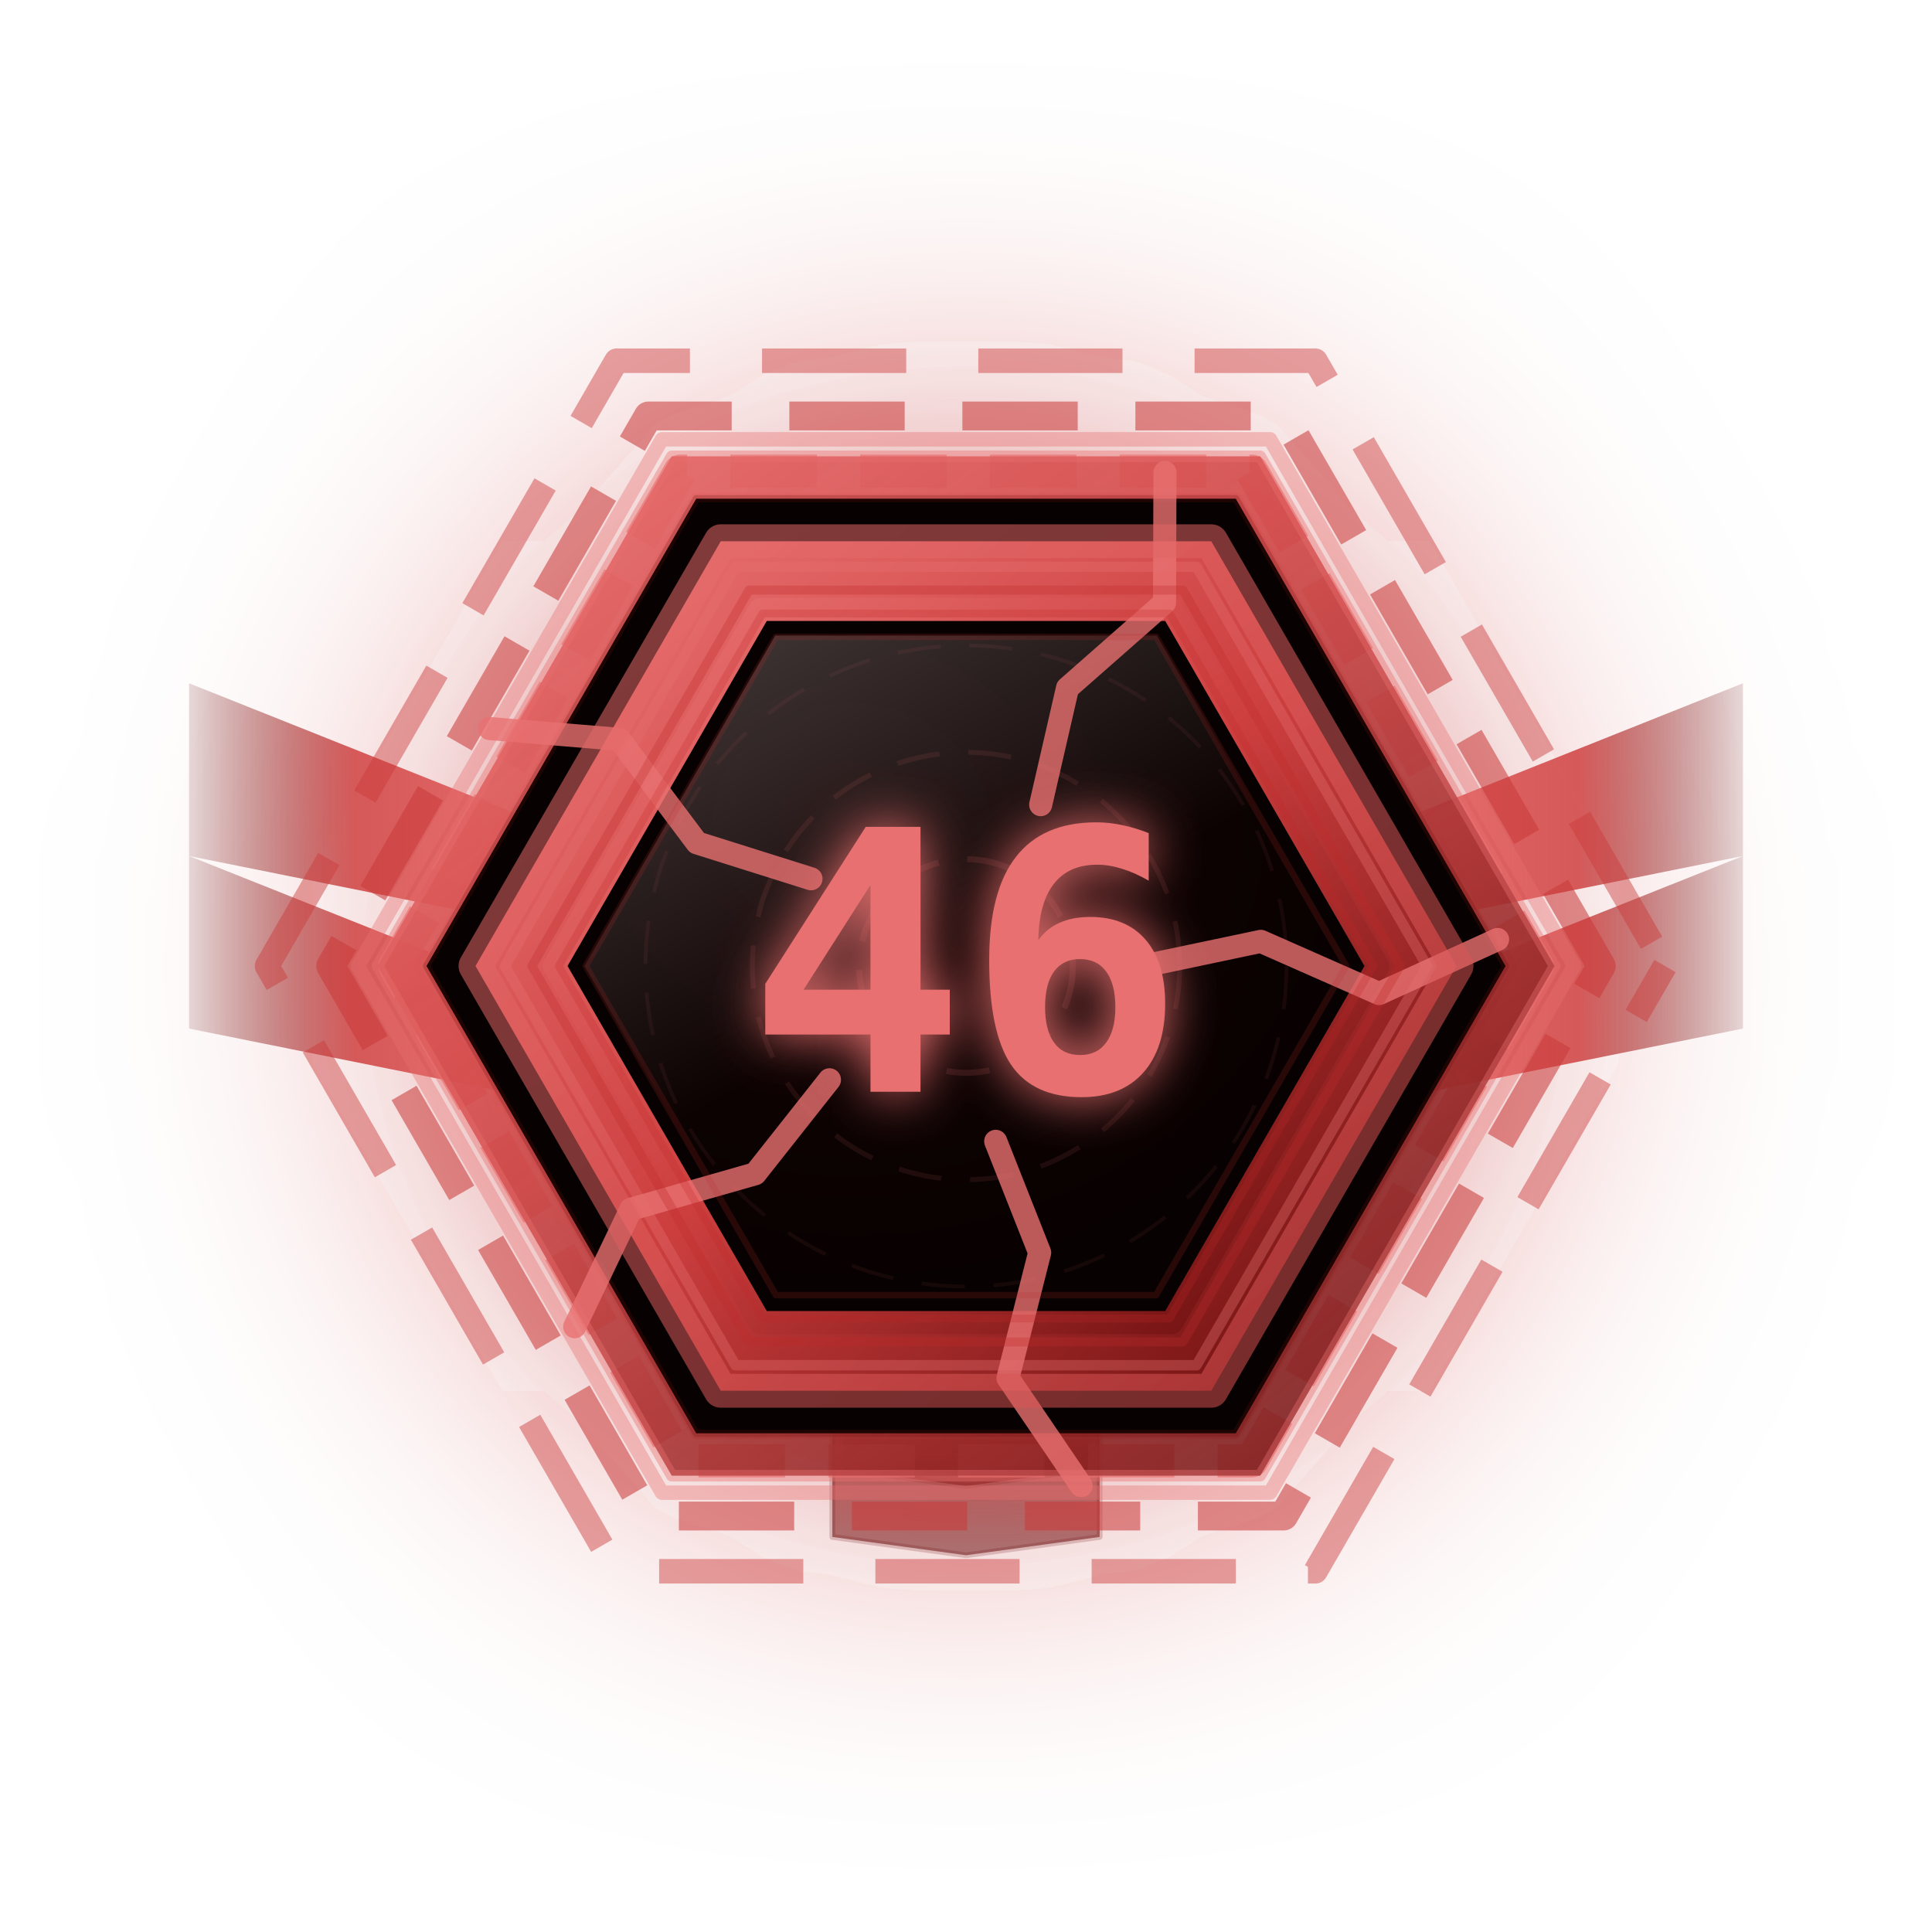
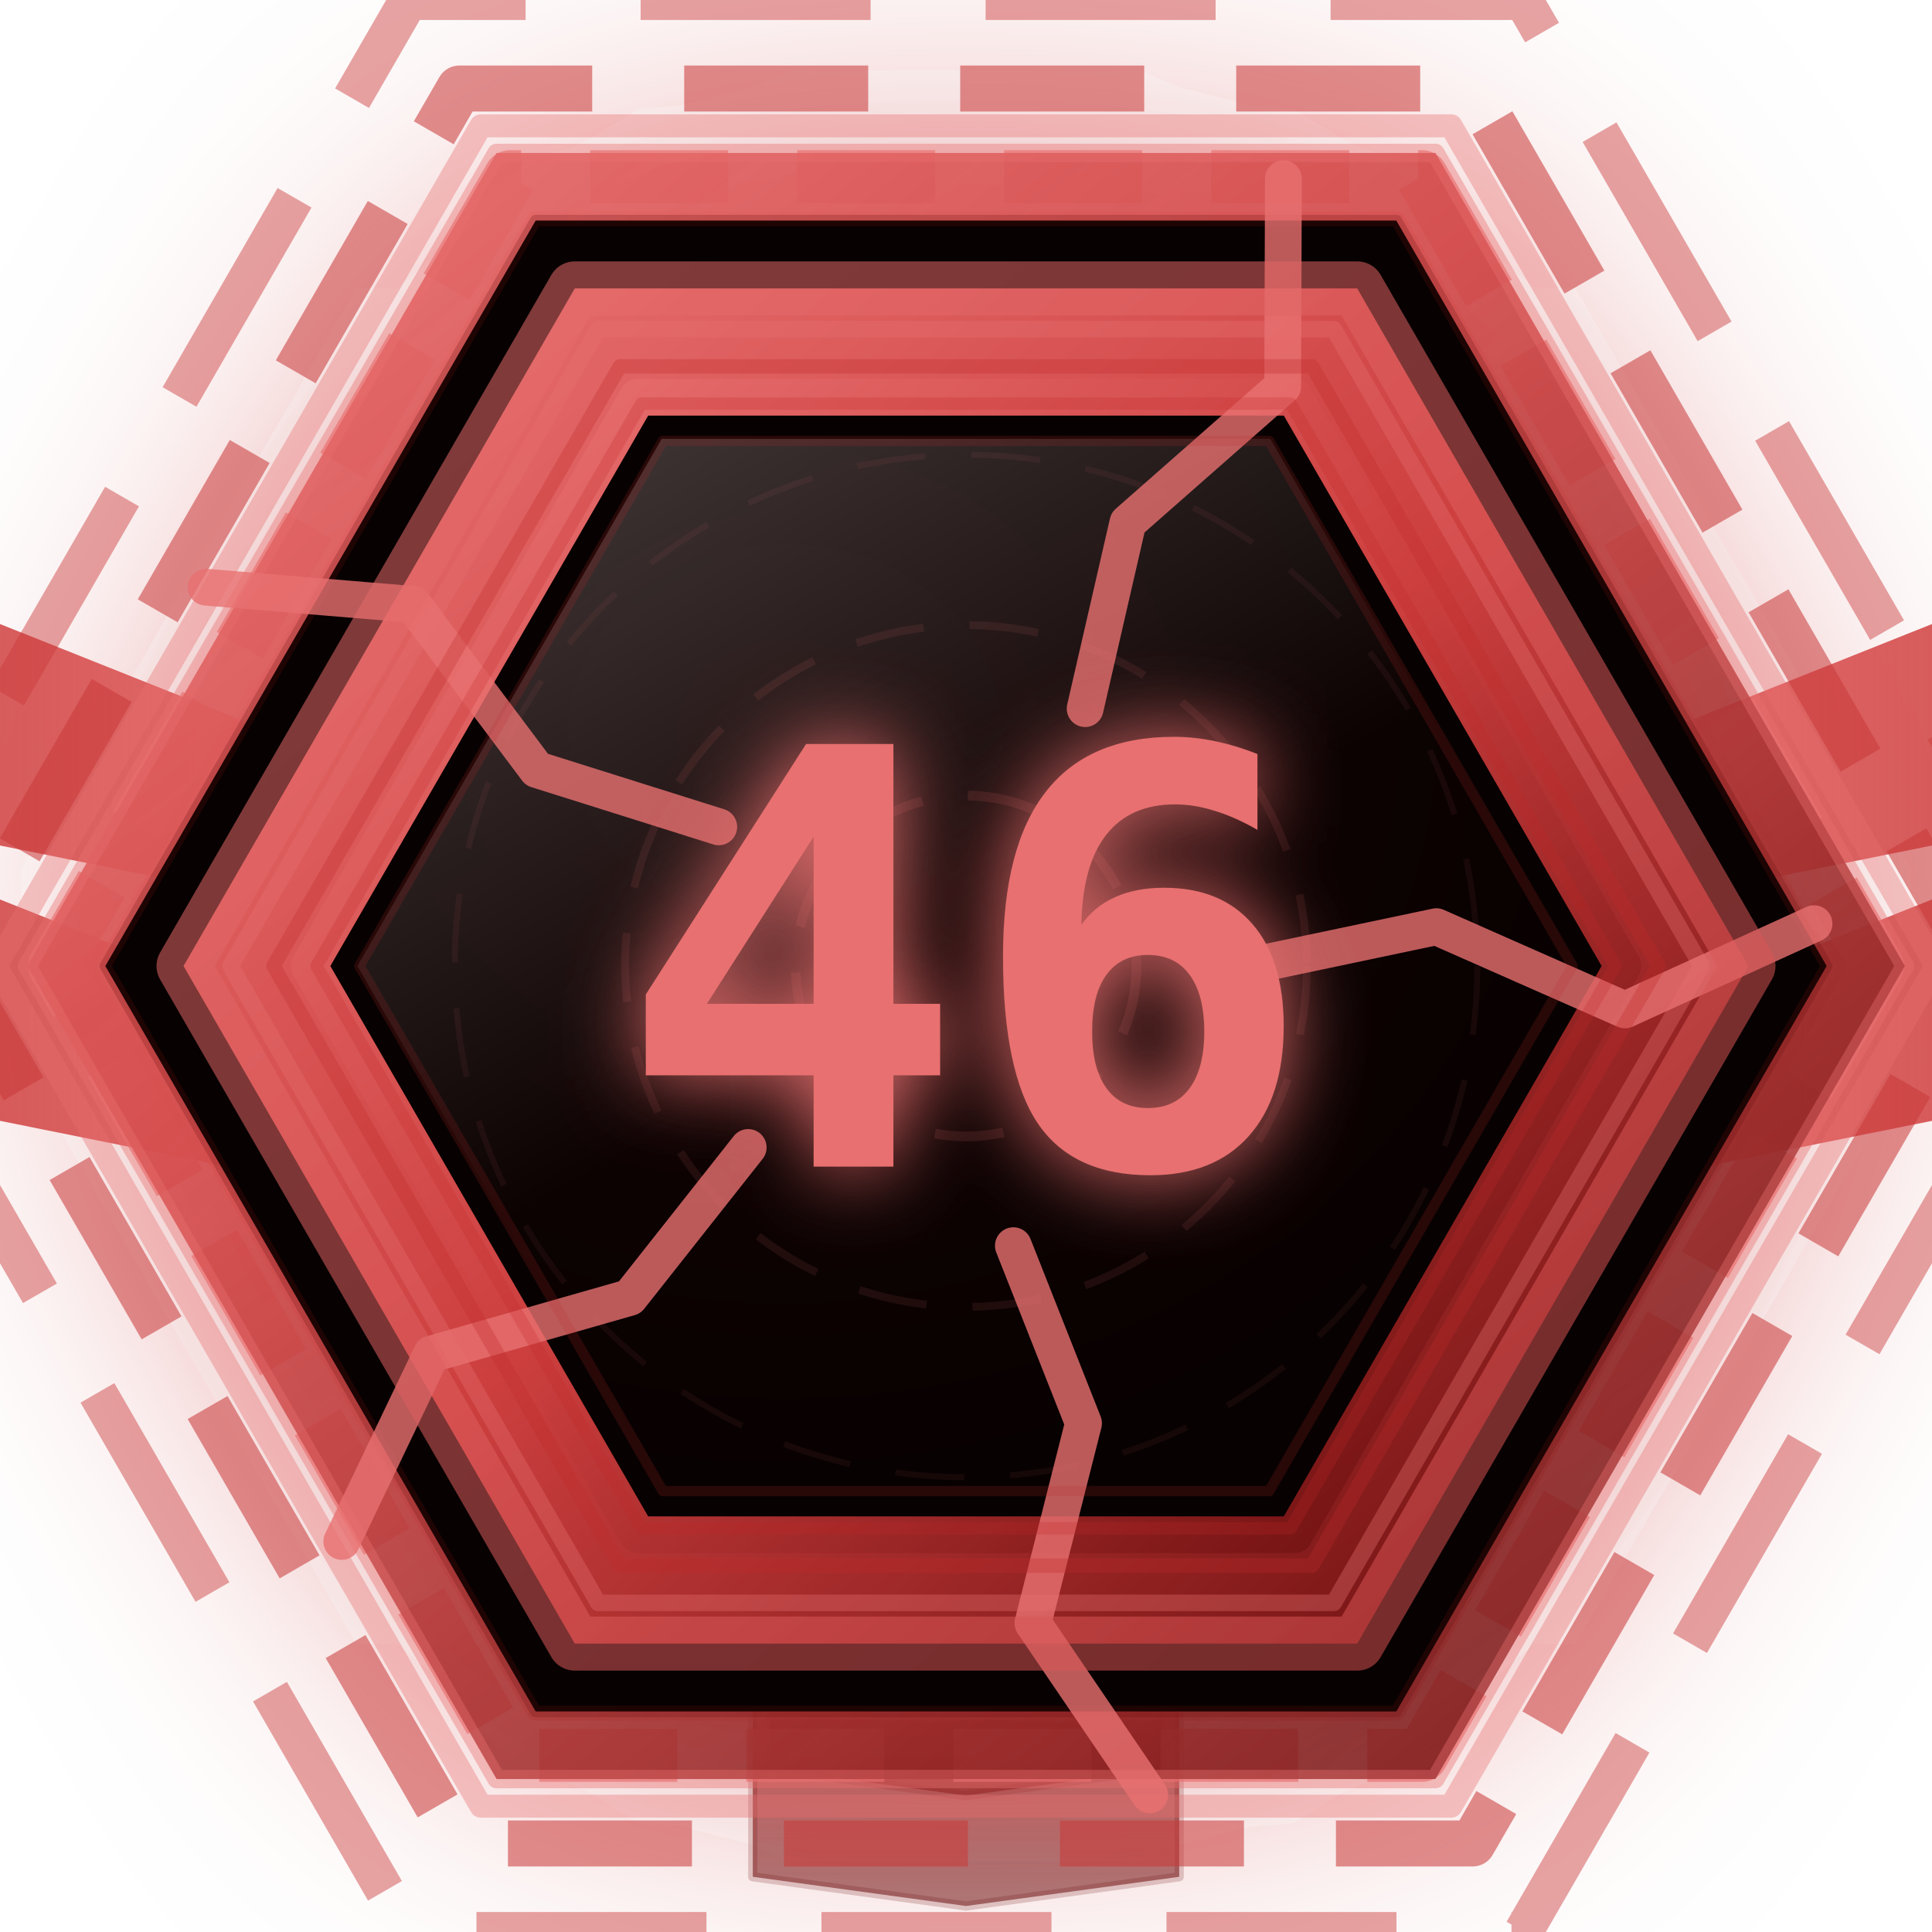
- <svg xmlns="http://www.w3.org/2000/svg" width="84" height="84" viewBox="-25 -25 134 134" overflow="visible" role="img" aria-label="Level 46 Badge">
+ <svg xmlns="http://www.w3.org/2000/svg" width="84" height="84" viewBox="0 0 84 84" overflow="visible" role="img" aria-label="Level 46 Badge">
  <defs>
    <radialGradient id="bglv46" cx="35%" cy="28%" r="72%">
      <stop offset="0%" stop-color="#140303" />
      <stop offset="100%" stop-color="#080101" />
    </radialGradient>
    <linearGradient id="rimlv46" x1="5%" y1="5%" x2="95%" y2="95%">
      <stop offset="0%" stop-color="#e87070" />
      <stop offset="50%" stop-color="#cd3f3f" />
      <stop offset="100%" stop-color="#6a0e0e" />
    </linearGradient>
    <linearGradient id="transRinglv46" x1="0%" y1="0%" x2="100%" y2="100%">
      <stop offset="0%" stop-color="#e87070" />
      <stop offset="100%" stop-color="#d44d4d" />
    </linearGradient>
    <linearGradient id="shlv46" x1="18%" y1="0%" x2="82%" y2="100%">
      <stop offset="0%" stop-color="white" stop-opacity="0.2" />
      <stop offset="50%" stop-color="white" stop-opacity="0" />
    </linearGradient>
    <filter id="gllv46" x="-40%" y="-40%" width="180%" height="180%">
      <feGaussianBlur stdDeviation="1.8" result="b" />
      <feMerge>
        <feMergeNode in="b" />
        <feMergeNode in="SourceGraphic" />
      </feMerge>
    </filter>
    <filter id="halolv46" x="-80%" y="-80%" width="360%" height="360%">
      <feGaussianBlur stdDeviation="16" result="b" />
      <feMerge>
        <feMergeNode in="b" />
        <feMergeNode in="SourceGraphic" />
      </feMerge>
    </filter>
    <linearGradient id="pglv46_0" x1="5%" y1="0%" x2="95%" y2="100%">
      <stop offset="0%" stop-color="#e87070" stop-opacity="0.95" />
      <stop offset="38%" stop-color="#ca3939" stop-opacity="0.9" />
      <stop offset="100%" stop-color="#6a0e0e" stop-opacity="0.85" />
    </linearGradient>
    <linearGradient id="pglv46_1" x1="5%" y1="0%" x2="95%" y2="100%">
      <stop offset="0%" stop-color="#e87070" stop-opacity="0.95" />
      <stop offset="38%" stop-color="#d34a4a" stop-opacity="0.9" />
      <stop offset="100%" stop-color="#6a0e0e" stop-opacity="0.85" />
    </linearGradient>
    <linearGradient id="aplv46_0" x1="0%" y1="0%" x2="0%" y2="100%">
      <stop offset="0%" stop-color="#e87070" />
      <stop offset="100%" stop-color="#6a0e0e" stop-opacity="0.65" />
    </linearGradient>
    <linearGradient id="aplv46_1" x1="0%" y1="0%" x2="0%" y2="100%">
      <stop offset="0%" stop-color="#d14646" />
      <stop offset="100%" stop-color="#6a0e0e" stop-opacity="0.65" />
    </linearGradient>
    <linearGradient id="csLlv46_0" x1="100%" y1="50%" x2="0%" y2="50%">
      <stop offset="0%" stop-color="#e87070" stop-opacity="1.0" />
      <stop offset="55%" stop-color="#d14646" stop-opacity="0.88" />
      <stop offset="100%" stop-color="#6a0e0e" stop-opacity="0.15" />
    </linearGradient>
    <linearGradient id="csRlv46_0" x1="0%" y1="50%" x2="100%" y2="50%">
      <stop offset="0%" stop-color="#e87070" stop-opacity="1.0" />
      <stop offset="55%" stop-color="#d14646" stop-opacity="0.88" />
      <stop offset="100%" stop-color="#6a0e0e" stop-opacity="0.15" />
    </linearGradient>
    <linearGradient id="csLlv46_1" x1="100%" y1="50%" x2="0%" y2="50%">
      <stop offset="0%" stop-color="#e87070" stop-opacity="1.0" />
      <stop offset="55%" stop-color="#d14646" stop-opacity="0.88" />
      <stop offset="100%" stop-color="#6a0e0e" stop-opacity="0.15" />
    </linearGradient>
    <linearGradient id="csRlv46_1" x1="0%" y1="50%" x2="100%" y2="50%">
      <stop offset="0%" stop-color="#e87070" stop-opacity="1.0" />
      <stop offset="55%" stop-color="#d14646" stop-opacity="0.88" />
      <stop offset="100%" stop-color="#6a0e0e" stop-opacity="0.15" />
    </linearGradient>
    <filter id="crGlowlv46" x="-50%" y="-50%" width="200%" height="200%">
      <feGaussianBlur stdDeviation="1.2" result="b" />
      <feMerge>
        <feMergeNode in="b" />
        <feMergeNode in="SourceGraphic" />
      </feMerge>
    </filter>
  </defs>
  <path d="M76.02,42.00L59.01,71.46L24.99,71.46L7.98,42.00L24.99,12.54L59.01,12.54Z" fill="#c02828" fill-opacity="0.81" filter="url(#halolv46)" />
  <path d="M33.50,71.46 L42.00,71.46 L50.51,71.46 L50.51,76.91 L42.00,78.07 L33.50,76.91 Z" fill="url(#aplv46_0)" opacity="0.90" />
  <path d="M33.50,71.46 L42.00,71.46 L50.51,71.46" fill="none" stroke="#e87070" stroke-width="0.9" stroke-opacity="0.52" stroke-linejoin="round" />
  <path d="M33.50,71.46 L42.00,71.46 L50.51,71.46 L50.51,76.91 L42.00,78.07 L33.50,76.91 Z" fill="none" stroke="#6a0e0e" stroke-width="0.4" stroke-opacity="0.2" stroke-linejoin="round" />
  <path d="M32.73,74.11 L42.00,74.11 L51.27,74.11 L51.27,81.60 L42.00,82.87 L32.73,81.60 Z" fill="url(#aplv46_1)" opacity="0.82" />
  <path d="M32.73,74.11 L42.00,74.11 L51.27,74.11" fill="none" stroke="#e87070" stroke-width="0.9" stroke-opacity="0.42" stroke-linejoin="round" />
  <path d="M32.73,74.11 L42.00,74.11 L51.27,74.11 L51.27,81.60 L42.00,82.87 L32.73,81.60 Z" fill="none" stroke="#6a0e0e" stroke-width="0.4" stroke-opacity="0.2" stroke-linejoin="round" />
  <polygon points="13.56,32.54 13.56,39.49 -11.89,34.37 -11.89,22.39" fill="url(#csLlv46_0)" />
  <polygon points="70.44,32.54 70.44,39.49 95.89,34.37 95.89,22.39" fill="url(#csRlv46_0)" />
  <polygon points="13.56,44.51 13.56,51.46 -11.89,46.34 -11.89,34.37" fill="url(#csLlv46_1)" />
  <polygon points="70.44,44.51 70.44,51.46 95.89,46.34 95.89,34.37" fill="url(#csRlv46_1)" />
  <path d="M81.63,42.00L61.82,76.32L22.18,76.32L2.37,42.00L22.18,7.68L61.82,7.68Z" fill="none" stroke="#e87070" stroke-width="2.3" stroke-opacity="0.66" stroke-dasharray="6 3" stroke-dashoffset="0" stroke-linejoin="round" />
  <path d="M86.06,42.00L64.03,80.15L19.97,80.15L-2.06,42.00L19.97,3.85L64.03,3.85Z" fill="none" stroke="#ca3a3a" stroke-width="2.0" stroke-opacity="0.56" stroke-dasharray="8 4" stroke-dashoffset="18" stroke-linejoin="round" />
  <path d="M90.48,42.00L66.24,83.98L17.76,83.98L-6.48,42.00L17.76,0.02L66.24,0.02Z" fill="none" stroke="#ca3a3a" stroke-width="1.7" stroke-opacity="0.46" stroke-dasharray="10 5" stroke-dashoffset="36" stroke-linejoin="round" />
  <path d="M79.42,42.00L60.71,74.41L23.29,74.41L4.58,42.00L23.29,9.59L60.71,9.59Z" fill="url(#pglv46_0)" />
  <path d="M76.02,42.00L59.01,71.46L24.99,71.46L7.98,42.00L24.99,12.54L59.01,12.54Z" fill="#080101" />
  <path d="M79.42,42.00L60.71,74.41L23.29,74.41L4.58,42.00L23.29,9.59L60.71,9.59Z" fill="none" stroke="#e87070" stroke-width="0.8" stroke-opacity="0.48" stroke-linejoin="round" />
  <path d="M76.02,42.00L59.01,71.46L24.99,71.46L7.98,42.00L24.99,12.54L59.01,12.54Z" fill="none" stroke="#6a0e0e" stroke-width="0.5" stroke-opacity="0.28" stroke-linejoin="round" />
  <path d="M82.82,42.00L62.41,77.35L21.59,77.35L1.18,42.00L21.59,6.65L62.41,6.65Z" fill="url(#pglv46_1)" />
  <path d="M79.42,42.00L60.71,74.41L23.29,74.41L4.58,42.00L23.29,9.59L60.71,9.59Z" fill="#080101" />
  <path d="M82.82,42.00L62.41,77.35L21.59,77.35L1.18,42.00L21.59,6.65L62.41,6.65Z" fill="none" stroke="#e87070" stroke-width="0.8" stroke-opacity="0.40" stroke-linejoin="round" />
  <path d="M79.42,42.00L60.71,74.41L23.29,74.41L4.58,42.00L23.29,9.59L60.71,9.59Z" fill="none" stroke="#6a0e0e" stroke-width="0.5" stroke-opacity="0.24" stroke-linejoin="round" />
  <path d="M84.18,42.00L63.09,78.53L20.91,78.53L-0.18,42.00L20.91,5.47L63.09,5.47Z" fill="none" stroke="#e87070" stroke-width="1.0" stroke-opacity="0.38" stroke-linejoin="round" />
  <path d="M76.02,42.00L59.01,71.46L24.99,71.46L7.98,42.00L24.99,12.54L59.01,12.54Z" fill="url(#rimlv46)" />
  <path d="M70.56,42.00L56.28,66.73L27.72,66.73L13.44,42.00L27.72,17.27L56.28,17.27Z" fill="#080101" />
  <path d="M70.56,42.00L56.28,66.73L27.72,66.73L13.44,42.00L27.72,17.27L56.28,17.27Z" fill="none" stroke="url(#rimlv46)" stroke-width="1.60" stroke-linejoin="round" />
  <path d="M68.46,42.00L55.23,64.92L28.77,64.92L15.54,42.00L28.77,19.08L55.23,19.08Z" fill="url(#bglv46)" />
  <path d="M68.46,42.00L55.23,64.92L28.77,64.92L15.54,42.00L28.77,19.08L55.23,19.08Z" fill="url(#shlv46)" />
  <polyline points="54.33,42.00 62.45,40.29 70.65,43.91 78.87,40.16" fill="none" stroke="#e87070" stroke-width="1.6" stroke-linecap="round" stroke-linejoin="round" opacity="0.80" />
  <polyline points="44.06,54.16 47.11,61.88 44.91,70.57 49.99,78.04" fill="none" stroke="#e87070" stroke-width="1.6" stroke-linecap="round" stroke-linejoin="round" opacity="0.80" />
  <polyline points="32.53,49.89 27.38,56.41 18.76,58.87 14.86,67.02" fill="none" stroke="#e87070" stroke-width="1.6" stroke-linecap="round" stroke-linejoin="round" opacity="0.80" />
  <polyline points="31.25,35.95 23.34,33.46 17.96,26.28 8.96,25.53" fill="none" stroke="#e87070" stroke-width="1.6" stroke-linecap="round" stroke-linejoin="round" opacity="0.80" />
  <polyline points="47.18,30.81 49.04,22.72 55.77,16.80 55.80,7.77" fill="none" stroke="#e87070" stroke-width="1.6" stroke-linecap="round" stroke-linejoin="round" opacity="0.80" />
  <circle cx="42.00" cy="42.00" r="7.41" fill="none" stroke="#e87070" stroke-width="0.42" stroke-opacity="0.13" stroke-dasharray="3 2" />
  <circle cx="42.00" cy="42.00" r="14.82" fill="none" stroke="#e87070" stroke-width="0.34" stroke-opacity="0.10" stroke-dasharray="3 2" />
  <circle cx="42.00" cy="42.00" r="22.23" fill="none" stroke="#e87070" stroke-width="0.26" stroke-opacity="0.07" stroke-dasharray="3 2" />
  <path d="M76.02,42.00L59.01,71.46L24.99,71.46L7.98,42.00L24.99,12.54L59.01,12.54Z" fill="none" stroke="url(#transRinglv46)" stroke-width="2.35" stroke-opacity="0.54" stroke-linejoin="round" />
  <path d="M73.98,42.00L57.99,69.69L26.01,69.69L10.02,42.00L26.01,14.31L57.99,14.31Z" fill="none" stroke="#e87070" stroke-width="0.72" stroke-opacity="0.36" stroke-linejoin="round" />
  <path d="M72.11,42.00L57.05,68.07L26.95,68.07L11.89,42.00L26.95,15.93L57.05,15.93Z" fill="none" stroke="#c02828" stroke-width="0.63" stroke-opacity="0.30" stroke-linejoin="round" />
  <path d="M70.24,42.00L56.12,66.45L27.88,66.45L13.76,42.00L27.88,17.55L56.12,17.55Z" fill="none" stroke="#c02828" stroke-width="0.54" stroke-opacity="0.24" stroke-linejoin="round" />
  <path d="M68.37,42.00L55.18,64.83L28.82,64.83L15.63,42.00L28.82,19.17L55.18,19.17Z" fill="none" stroke="#c02828" stroke-width="0.45" stroke-opacity="0.18" stroke-linejoin="round" />
  <text x="42.0" y="42.0" text-anchor="middle" dominant-baseline="central" font-family="Orbitron,monospace" font-weight="900" font-size="25.2" fill="#e87070" filter="url(#gllv46)">46</text>
</svg>
